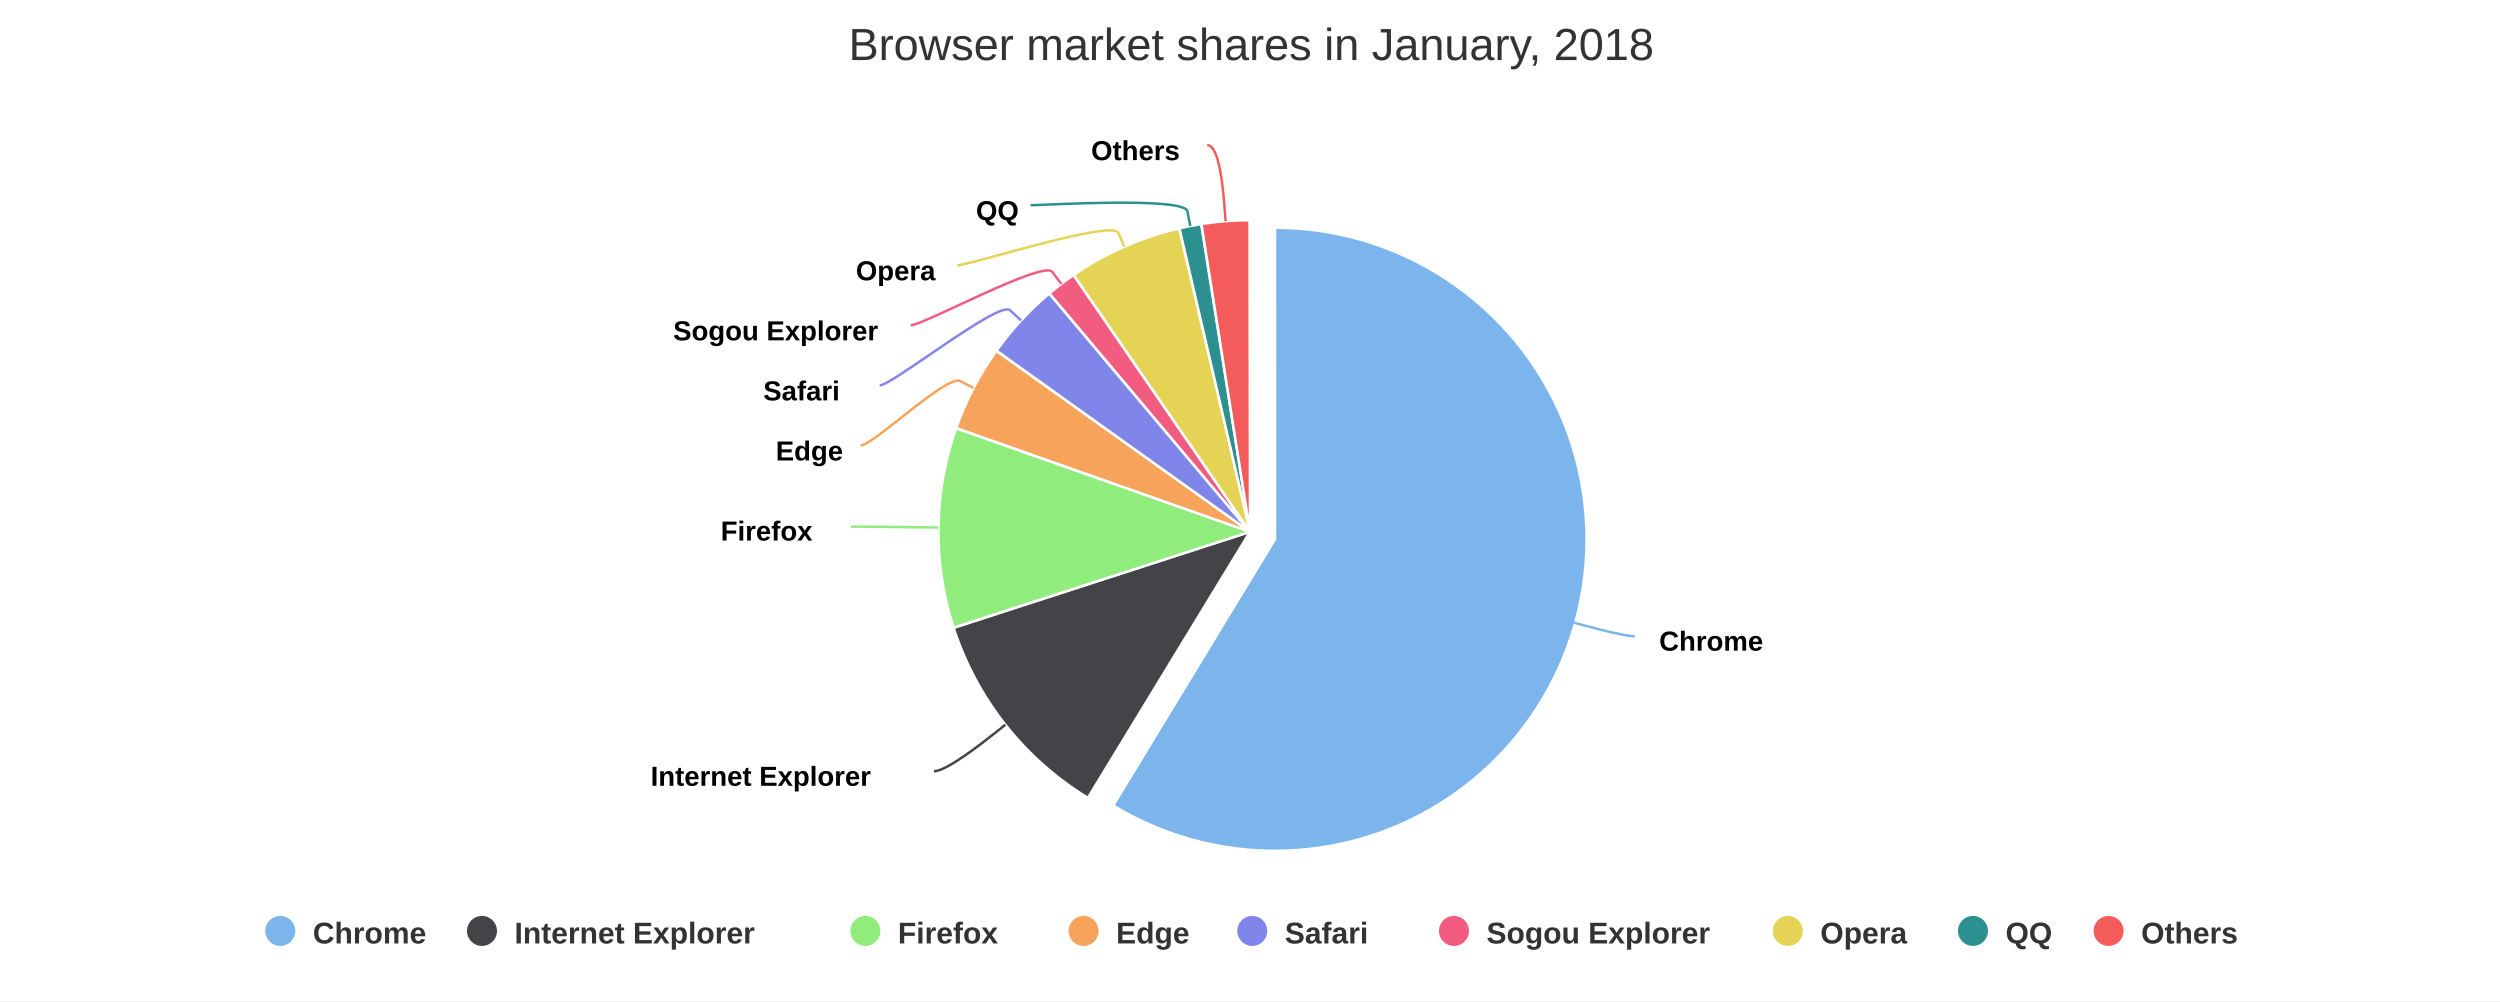
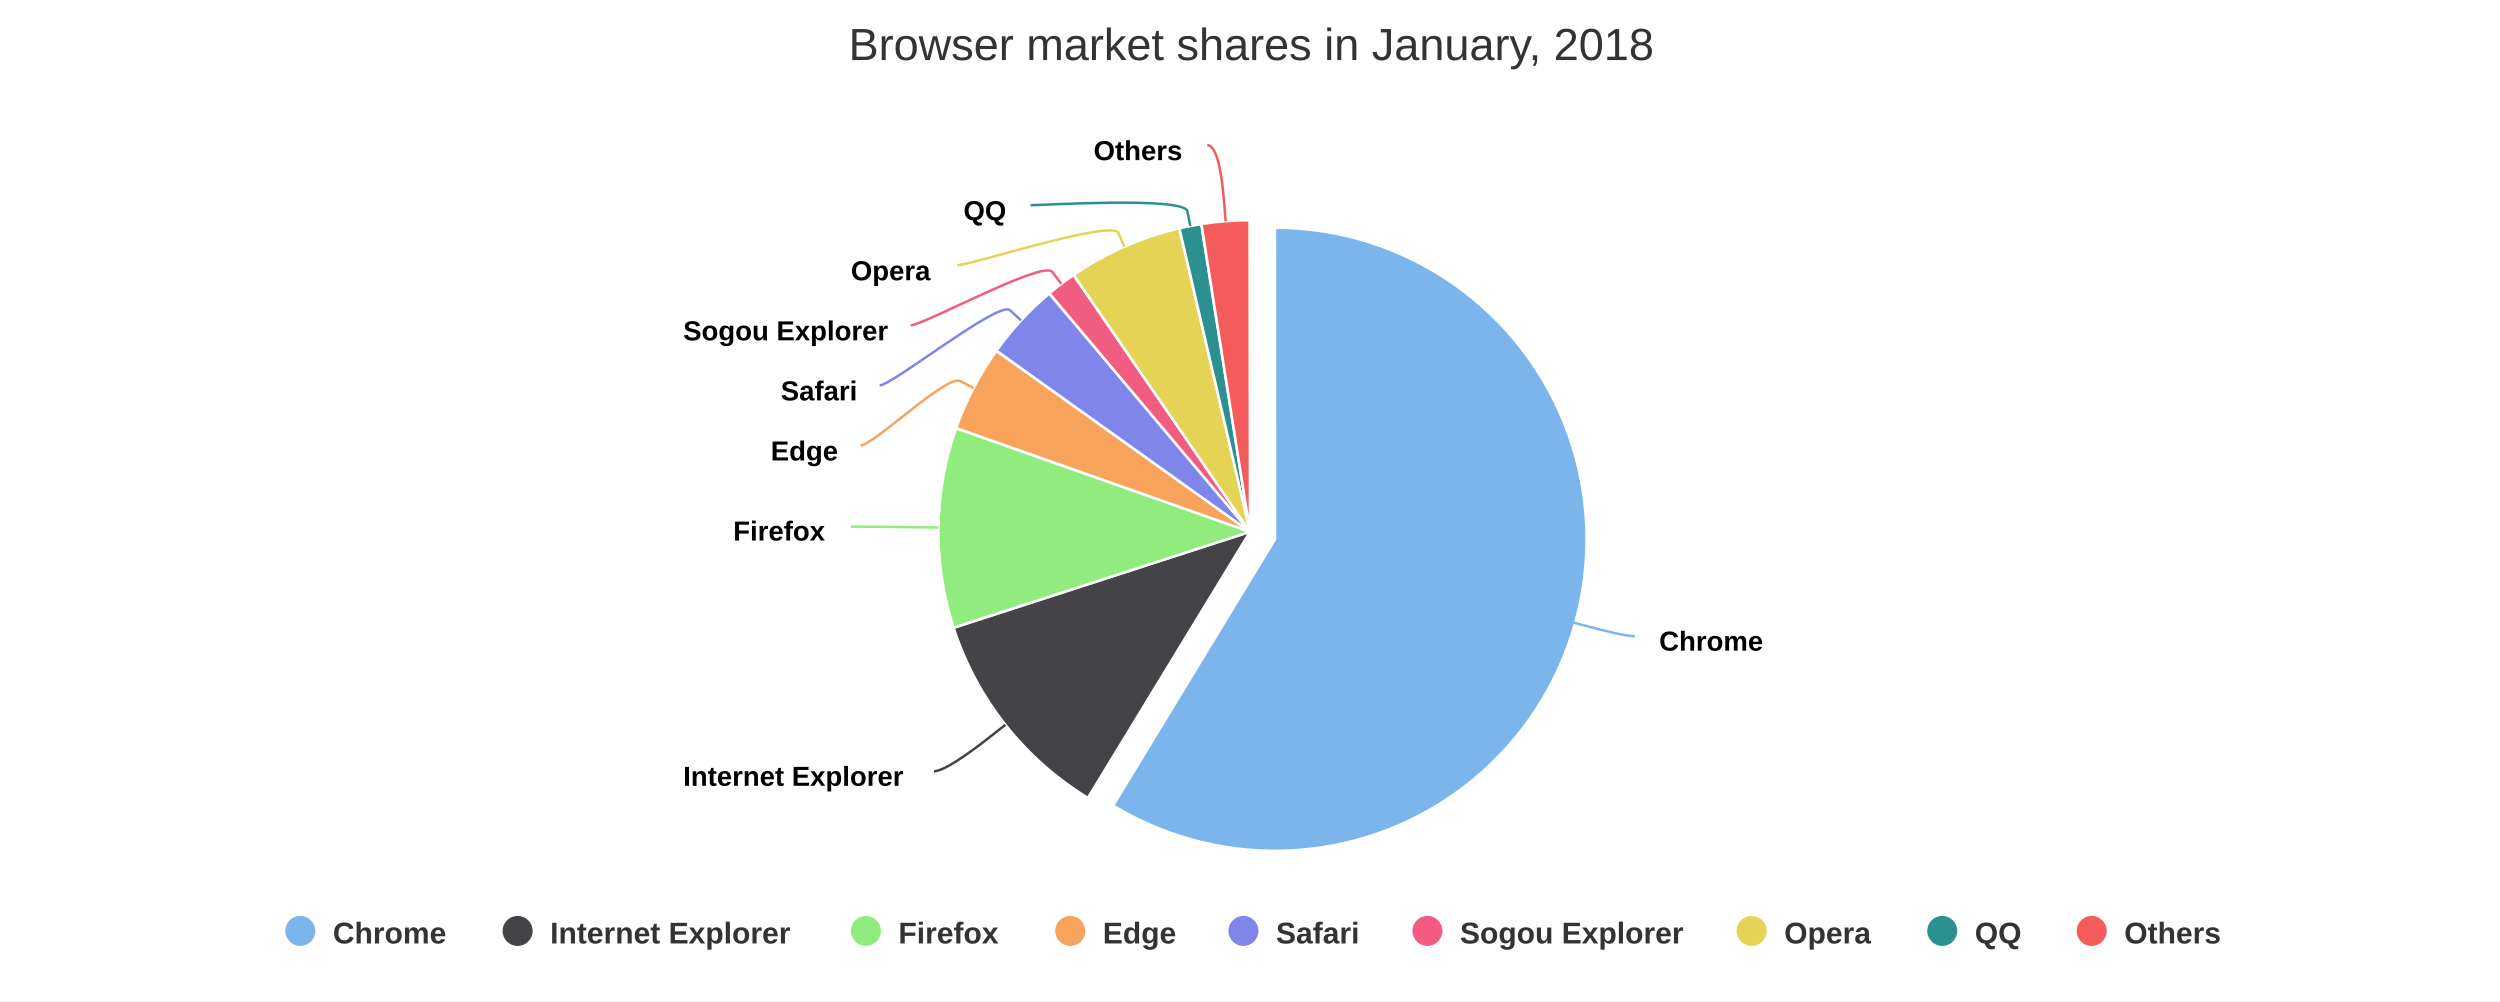
<svg xmlns="http://www.w3.org/2000/svg" version="1.1" class="highcharts-root" style="font-family:&quot;Lucida Grande&quot;, &quot;Lucida Sans Unicode&quot;, Arial, Helvetica, sans-serif;font-size:12px;" width="999" height="400" viewBox="0 0 999 400" aria-hidden="false" aria-label="Interactive chart">
  <defs aria-hidden="true">
-     <clipPath id="highcharts-us1a9pk-10-">
+     <clipPath id="highcharts-hxv8or6-10-">
      <rect x="0" y="0" width="979" height="301" fill="none" />
    </clipPath>
  </defs>
  <rect fill="#ffffff" class="highcharts-background" x="0" y="0" width="999" height="400" rx="0" ry="0" aria-hidden="true" />
  <rect fill="none" class="highcharts-plot-background" x="10" y="46" width="979" height="301" aria-hidden="true" />
  <g class="highcharts-pane-group" data-z-index="0" aria-hidden="true" />
  <rect fill="none" class="highcharts-plot-border" data-z-index="1" x="10" y="46" width="979" height="301" aria-hidden="true" />
  <g class="highcharts-series-group" data-z-index="3" aria-hidden="false">
    <g class="highcharts-series highcharts-series-0 highcharts-pie-series highcharts-tracker" data-z-index="0.1" opacity="1" transform="translate(10,46) scale(1 1)" style="cursor:pointer;" aria-hidden="false" aria-label="">
      <path fill="#7cb5ec" d="M 489.475 42 A 124.5 124.5 0 1 1 424.829 272.886 L 489.5 166.5 A 0 0 0 1 0 489.5 166.5 Z" transform="translate(10,3)" stroke="#ffffff" stroke-width="1" opacity="1" stroke-linejoin="round" class="highcharts-point highcharts-point-select highcharts-color-0" tabindex="-1" style="outline: 0;" role="img" aria-label="1. Chrome, 61.4." />
      <path fill="#434348" d="M 424.722 272.821 A 124.5 124.5 0 0 1 371.072 204.906 L 489.5 166.5 A 0 0 0 0 0 489.5 166.5 Z" transform="translate(0,0)" stroke="#ffffff" stroke-width="1" opacity="1" stroke-linejoin="round" class="highcharts-point highcharts-color-1" tabindex="-1" style="outline: 0;" role="img" aria-label="2. Internet Explorer, 11.8." />
      <path fill="#90ed7d" d="M 371.033 204.787 A 124.5 124.5 0 0 1 372.061 125.168 L 489.5 166.5 A 0 0 0 0 0 489.5 166.5 Z" transform="translate(0,0)" stroke="#ffffff" stroke-width="1" opacity="1" stroke-linejoin="round" class="highcharts-point highcharts-color-2" tabindex="-1" style="outline: 0;" role="img" aria-label="3. Firefox, 10.9." />
      <path fill="#f7a35c" d="M 372.102 125.05 A 124.5 124.5 0 0 1 388.129 94.221 L 489.5 166.5 A 0 0 0 0 0 489.5 166.5 Z" transform="translate(0,0)" stroke="#ffffff" stroke-width="1" opacity="1" stroke-linejoin="round" class="highcharts-point highcharts-color-3" tabindex="-1" style="outline: 0;" role="img" aria-label="4. Edge, 4.7." />
      <path fill="#8085e9" d="M 388.202 94.12 A 124.5 124.5 0 0 1 409.258 71.308 L 489.5 166.5 A 0 0 0 0 0 489.5 166.5 Z" transform="translate(0,0)" stroke="#ffffff" stroke-width="1" opacity="1" stroke-linejoin="round" class="highcharts-point highcharts-color-4" tabindex="-1" style="outline: 0;" role="img" aria-label="5. Safari, 4.2." />
      <path fill="#f15c80" d="M 409.353 71.228 A 124.5 124.5 0 0 1 418.957 63.914 L 489.5 166.5 A 0 0 0 0 0 489.5 166.5 Z" transform="translate(0,0)" stroke="#ffffff" stroke-width="1" opacity="1" stroke-linejoin="round" class="highcharts-point highcharts-color-5" tabindex="-1" style="outline: 0;" role="img" aria-label="6. Sogou Explorer, 1.6." />
      <path fill="#e4d354" d="M 419.059 63.843 A 124.5 124.5 0 0 1 461.191 45.261 L 489.5 166.5 A 0 0 0 0 0 489.5 166.5 Z" transform="translate(0,0)" stroke="#ffffff" stroke-width="1" opacity="1" stroke-linejoin="round" class="highcharts-point highcharts-color-6" tabindex="-1" style="outline: 0;" role="img" aria-label="7. Opera, 6.2." />
      <path fill="#2b908f" d="M 461.312 45.233 A 124.5 124.5 0 0 1 469.986 43.539 L 489.5 166.5 A 0 0 0 0 0 489.5 166.5 Z" transform="translate(0,0)" stroke="#ffffff" stroke-width="1" opacity="1" stroke-linejoin="round" class="highcharts-point highcharts-color-7" tabindex="-1" style="outline: 0;" role="img" aria-label="8. QQ, 1.2." />
      <path fill="#f45b5b" d="M 470.109 43.519 A 124.5 124.5 0 0 1 489.327 42 L 489.5 166.5 A 0 0 0 0 0 489.5 166.5 Z" transform="translate(0,0)" stroke="#ffffff" stroke-width="1" opacity="1" stroke-linejoin="round" class="highcharts-point highcharts-color-8" tabindex="-1" style="outline: 0;" role="img" aria-label="9. Others, 2.6." />
    </g>
    <g class="highcharts-markers highcharts-series-0 highcharts-pie-series" data-z-index="0.1" opacity="1" transform="translate(10,46) scale(1 1)" aria-hidden="true" />
  </g>
  <text x="500" text-anchor="middle" class="highcharts-title" data-z-index="4" style="color:#333333;font-size:18px;fill:#333333;" y="24" aria-hidden="true">Browser market shares in January, 2018</text>
  <text x="500" text-anchor="middle" class="highcharts-subtitle" data-z-index="4" style="color:#666666;fill:#666666;" y="45" aria-hidden="true" />
  <text x="10" text-anchor="start" class="highcharts-caption" data-z-index="4" style="color:#666666;fill:#666666;" y="397" aria-hidden="true" />
  <g class="highcharts-data-labels highcharts-series-0 highcharts-pie-series highcharts-tracker" data-z-index="6" opacity="1" transform="translate(10,46) scale(1 1)" style="cursor:pointer;" aria-hidden="true">
    <path fill="none" class="highcharts-data-label-connector highcharts-color-0" stroke="#7cb5ec" stroke-width="1" d="M 643.253 208.248 C 638.253 208.248 620.922 203.384 615.146 201.763 L 609.369 200.141" />
    <path fill="none" class="highcharts-data-label-connector highcharts-color-1" stroke="#434348" stroke-width="1" d="M 363.204 262.196 C 368.204 262.196 382.336 251.047 387.046 247.33 L 391.757 243.614" />
    <path fill="none" class="highcharts-data-label-connector highcharts-color-2" stroke="#90ed7d" stroke-width="1" d="M 330.014 164.412 C 335.014 164.412 353.012 164.655 359.012 164.736 L 365.011 164.817" />
    <path fill="none" class="highcharts-data-label-connector highcharts-color-3" stroke="#f7a35c" stroke-width="1" d="M 333.901 132 C 338.901 132 368.403 103.51 373.726 106.279 L 379.049 109.047" />
    <path fill="none" class="highcharts-data-label-connector highcharts-color-4" stroke="#8085e9" stroke-width="1" d="M 341.503 108 C 346.503 108 389.202 73.911 393.611 77.981 L 398.02 82.051" />
    <path fill="none" class="highcharts-data-label-connector highcharts-color-5" stroke="#f15c80" stroke-width="1" d="M 353.871 84 C 358.871 84 406.833 57.88 410.467 62.654 L 414.1 67.429" />
    <path fill="none" class="highcharts-data-label-connector highcharts-color-6" stroke="#e4d354" stroke-width="1" d="M 372.571 60 C 377.571 60 434.455 41.591 436.875 47.081 L 439.294 52.572" />
    <path fill="none" class="highcharts-data-label-connector highcharts-color-7" stroke="#2b908f" stroke-width="1" d="M 401.796 36 C 406.796 36 463.343 32.53 464.493 38.418 L 465.642 44.307" />
    <path fill="none" class="highcharts-data-label-connector highcharts-color-8" stroke="#f45b5b" stroke-width="1" d="M 472.401 12 C 477.401 12 478.811 30.419 479.281 36.401 L 479.75 42.382" />
    <g class="highcharts-label highcharts-data-label highcharts-data-label-color-0" data-z-index="1" style="cursor:pointer;" transform="translate(648,198)">
      <text x="5" data-z-index="1" y="16" style="color:#000000;font-size:11px;font-weight:bold;fill:#000000;">Chrome</text>
    </g>
-     <g class="highcharts-label highcharts-data-label highcharts-data-label-color-1" data-z-index="1" style="cursor:pointer;" transform="translate(245,252)">
+     <g class="highcharts-label highcharts-data-label highcharts-data-label-color-1" data-z-index="1" style="cursor:pointer;" transform="translate(258,252)">
      <text x="5" data-z-index="1" y="16" style="color:#000000;font-size:11px;font-weight:bold;fill:#000000;">Internet Explorer</text>
    </g>
-     <g class="highcharts-label highcharts-data-label highcharts-data-label-color-2" data-z-index="1" style="cursor:pointer;" transform="translate(273,154)">
+     <g class="highcharts-label highcharts-data-label highcharts-data-label-color-2" data-z-index="1" style="cursor:pointer;" transform="translate(278,154)">
      <text x="5" data-z-index="1" y="16" style="color:#000000;font-size:11px;font-weight:bold;fill:#000000;">Firefox</text>
    </g>
-     <g class="highcharts-label highcharts-data-label highcharts-data-label-color-3" data-z-index="1" style="cursor:pointer;" transform="translate(295,122)">
+     <g class="highcharts-label highcharts-data-label highcharts-data-label-color-3" data-z-index="1" style="cursor:pointer;" transform="translate(293,122)">
      <text x="5" data-z-index="1" y="16" style="color:#000000;font-size:11px;font-weight:bold;fill:#000000;">Edge</text>
    </g>
-     <g class="highcharts-label highcharts-data-label highcharts-data-label-color-4" data-z-index="1" style="cursor:pointer;" transform="translate(290,98)">
+     <g class="highcharts-label highcharts-data-label highcharts-data-label-color-4" data-z-index="1" style="cursor:pointer;" transform="translate(297,98)">
      <text x="5" data-z-index="1" y="16" style="color:#000000;font-size:11px;font-weight:bold;fill:#000000;">Safari</text>
    </g>
-     <g class="highcharts-label highcharts-data-label highcharts-data-label-color-5" data-z-index="1" style="cursor:pointer;" transform="translate(254,74)">
+     <g class="highcharts-label highcharts-data-label highcharts-data-label-color-5" data-z-index="1" style="cursor:pointer;" transform="translate(258,74)">
      <text x="5" data-z-index="1" y="16" style="color:#000000;font-size:11px;font-weight:bold;fill:#000000;">Sogou Explorer</text>
    </g>
-     <g class="highcharts-label highcharts-data-label highcharts-data-label-color-6" data-z-index="1" style="cursor:pointer;" transform="translate(327,50)">
+     <g class="highcharts-label highcharts-data-label highcharts-data-label-color-6" data-z-index="1" style="cursor:pointer;" transform="translate(325,50)">
      <text x="5" data-z-index="1" y="16" style="color:#000000;font-size:11px;font-weight:bold;fill:#000000;">Opera</text>
    </g>
-     <g class="highcharts-label highcharts-data-label highcharts-data-label-color-7" data-z-index="1" style="cursor:pointer;" transform="translate(375,26)">
+     <g class="highcharts-label highcharts-data-label highcharts-data-label-color-7" data-z-index="1" style="cursor:pointer;" transform="translate(370,26)">
      <text x="5" data-z-index="1" y="16" style="color:#000000;font-size:11px;font-weight:bold;fill:#000000;">QQ</text>
    </g>
-     <g class="highcharts-label highcharts-data-label highcharts-data-label-color-8" data-z-index="1" style="cursor:pointer;" transform="translate(421,2)">
+     <g class="highcharts-label highcharts-data-label highcharts-data-label-color-8" data-z-index="1" style="cursor:pointer;" transform="translate(422,2)">
      <text x="5" data-z-index="1" y="16" style="color:#000000;font-size:11px;font-weight:bold;fill:#000000;">Others</text>
    </g>
  </g>
-   <g class="highcharts-legend highcharts-no-tooltip" data-z-index="7" transform="translate(96,359)" aria-hidden="true">
-     <rect fill="none" class="highcharts-legend-box" rx="0" ry="0" x="0" y="0" width="807" height="26" visibility="visible" />
+   <g class="highcharts-legend highcharts-no-tooltip" data-z-index="7" transform="translate(104,359)" aria-hidden="true">
+     <rect fill="none" class="highcharts-legend-box" rx="0" ry="0" x="0" y="0" width="791" height="26" visibility="visible" />
    <g data-z-index="1">
      <g>
        <g class="highcharts-legend-item highcharts-pie-series highcharts-color-0" data-z-index="1" transform="translate(8,3)">
          <text x="21" style="color:#333333;cursor:pointer;font-size:12px;font-weight:bold;fill:#333333;" text-anchor="start" data-z-index="2" y="15">Chrome</text>
          <rect x="2" y="4" width="12" height="12" fill="#7cb5ec" rx="6" ry="6" class="highcharts-point" data-z-index="3" />
        </g>
-         <g class="highcharts-legend-item highcharts-pie-series highcharts-color-1" data-z-index="1" transform="translate(88.6,3)">
+         <g class="highcharts-legend-item highcharts-pie-series highcharts-color-1" data-z-index="1" transform="translate(94.84,3)">
          <text x="21" y="15" style="color:#333333;cursor:pointer;font-size:12px;font-weight:bold;fill:#333333;" text-anchor="start" data-z-index="2">Internet Explorer</text>
          <rect x="2" y="4" width="12" height="12" fill="#434348" rx="6" ry="6" class="highcharts-point" data-z-index="3" />
        </g>
-         <g class="highcharts-legend-item highcharts-pie-series highcharts-color-2" data-z-index="1" transform="translate(241.8,3)">
+         <g class="highcharts-legend-item highcharts-pie-series highcharts-color-2" data-z-index="1" transform="translate(234,3)">
          <text x="21" y="15" style="color:#333333;cursor:pointer;font-size:12px;font-weight:bold;fill:#333333;" text-anchor="start" data-z-index="2">Firefox</text>
          <rect x="2" y="4" width="12" height="12" fill="#90ed7d" rx="6" ry="6" class="highcharts-point" data-z-index="3" />
        </g>
-         <g class="highcharts-legend-item highcharts-pie-series highcharts-color-3" data-z-index="1" transform="translate(329,3)">
+         <g class="highcharts-legend-item highcharts-pie-series highcharts-color-3" data-z-index="1" transform="translate(315.68,3)">
          <text x="21" y="15" style="color:#333333;cursor:pointer;font-size:12px;font-weight:bold;fill:#333333;" text-anchor="start" data-z-index="2">Edge</text>
          <rect x="2" y="4" width="12" height="12" fill="#f7a35c" rx="6" ry="6" class="highcharts-point" data-z-index="3" />
        </g>
-         <g class="highcharts-legend-item highcharts-pie-series highcharts-color-4" data-z-index="1" transform="translate(396.4,3)">
+         <g class="highcharts-legend-item highcharts-pie-series highcharts-color-4" data-z-index="1" transform="translate(384.88,3)">
          <text x="21" y="15" style="color:#333333;cursor:pointer;font-size:12px;font-weight:bold;fill:#333333;" text-anchor="start" data-z-index="2">Safari</text>
          <rect x="2" y="4" width="12" height="12" fill="#8085e9" rx="6" ry="6" class="highcharts-point" data-z-index="3" />
        </g>
-         <g class="highcharts-legend-item highcharts-pie-series highcharts-color-5" data-z-index="1" transform="translate(477,3)">
+         <g class="highcharts-legend-item highcharts-pie-series highcharts-color-5" data-z-index="1" transform="translate(458.4,3)">
          <text x="21" y="15" style="color:#333333;cursor:pointer;font-size:12px;font-weight:bold;fill:#333333;" text-anchor="start" data-z-index="2">Sogou Explorer</text>
          <rect x="2" y="4" width="12" height="12" fill="#f15c80" rx="6" ry="6" class="highcharts-point" data-z-index="3" />
        </g>
-         <g class="highcharts-legend-item highcharts-pie-series highcharts-color-6" data-z-index="1" transform="translate(610.4,3)">
+         <g class="highcharts-legend-item highcharts-pie-series highcharts-color-6" data-z-index="1" transform="translate(587.96,3)">
          <text x="21" y="15" style="color:#333333;cursor:pointer;font-size:12px;font-weight:bold;fill:#333333;" text-anchor="start" data-z-index="2">Opera</text>
          <rect x="2" y="4" width="12" height="12" fill="#e4d354" rx="6" ry="6" class="highcharts-point" data-z-index="3" />
        </g>
-         <g class="highcharts-legend-item highcharts-pie-series highcharts-color-7" data-z-index="1" transform="translate(684.4,3)">
+         <g class="highcharts-legend-item highcharts-pie-series highcharts-color-7" data-z-index="1" transform="translate(664.12,3)">
          <text x="21" y="15" style="color:#333333;cursor:pointer;font-size:12px;font-weight:bold;fill:#333333;" text-anchor="start" data-z-index="2">QQ</text>
          <rect x="2" y="4" width="12" height="12" fill="#2b908f" rx="6" ry="6" class="highcharts-point" data-z-index="3" />
        </g>
-         <g class="highcharts-legend-item highcharts-pie-series highcharts-color-8" data-z-index="1" transform="translate(738.6,3)">
+         <g class="highcharts-legend-item highcharts-pie-series highcharts-color-8" data-z-index="1" transform="translate(723.84,3)">
          <text x="21" y="15" style="color:#333333;cursor:pointer;font-size:12px;font-weight:bold;fill:#333333;" text-anchor="start" data-z-index="2">Others</text>
          <rect x="2" y="4" width="12" height="12" fill="#f45b5b" rx="6" ry="6" class="highcharts-point" data-z-index="3" />
        </g>
      </g>
    </g>
  </g>
</svg>
